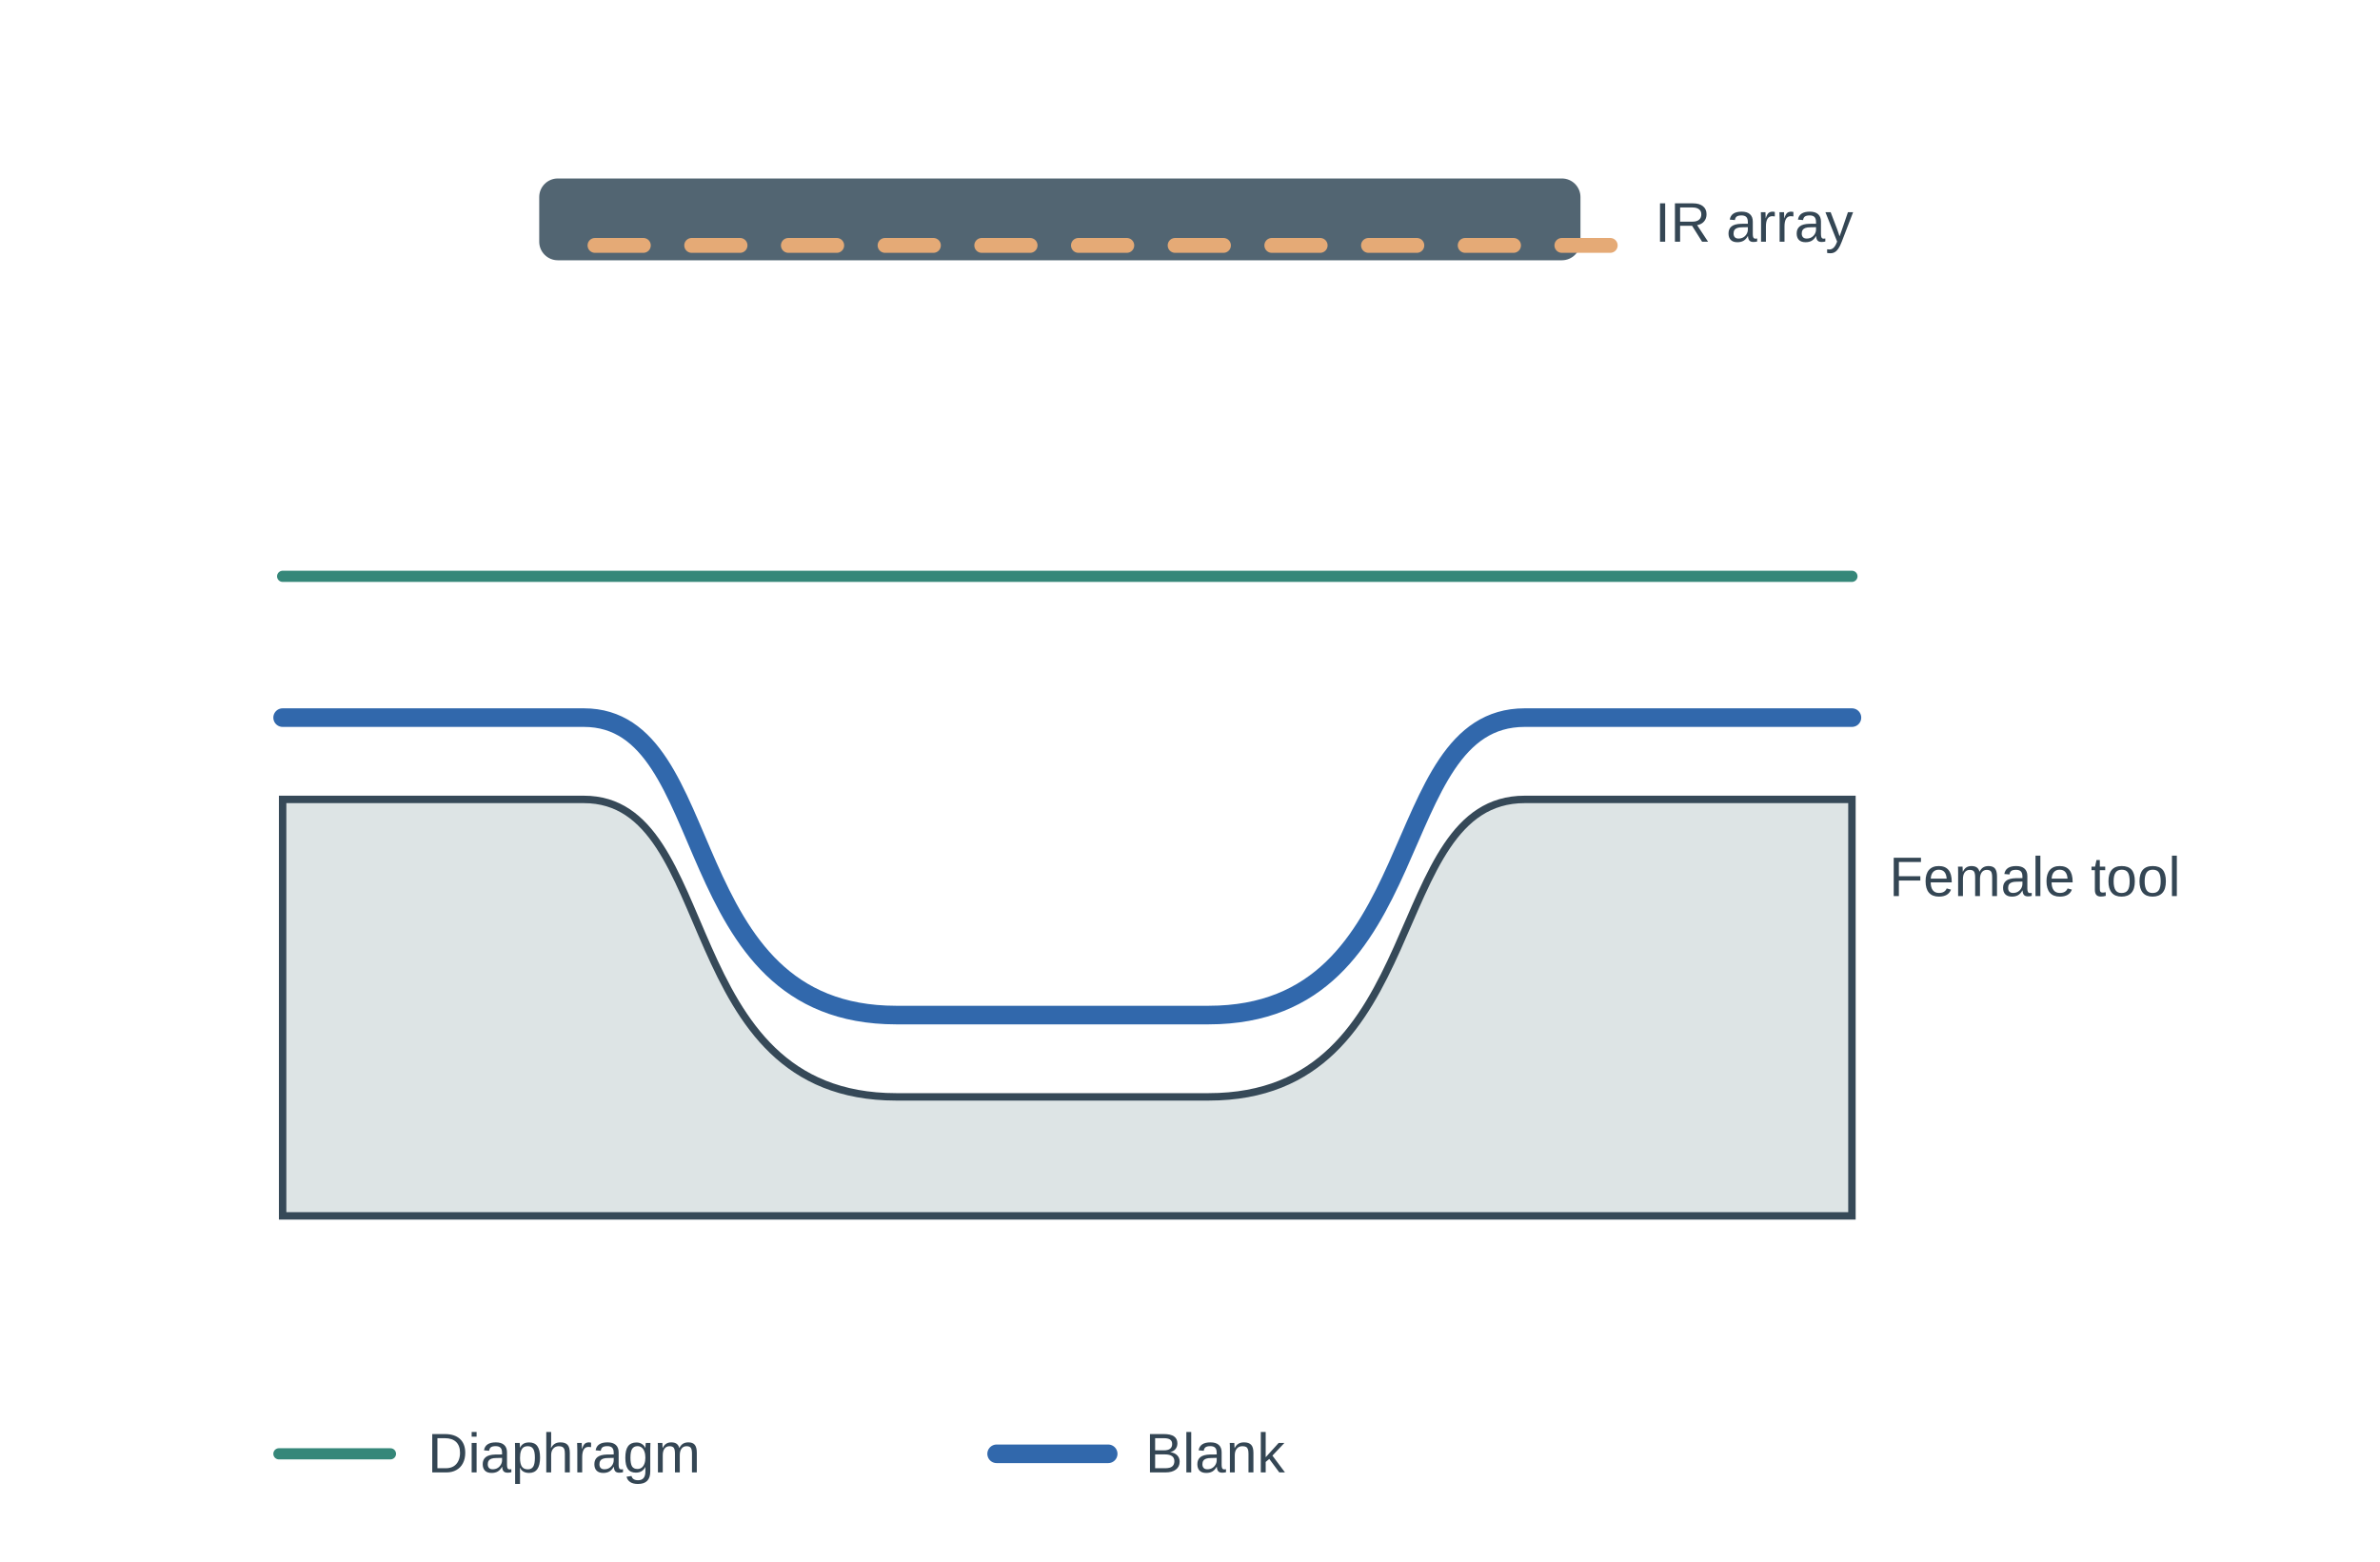
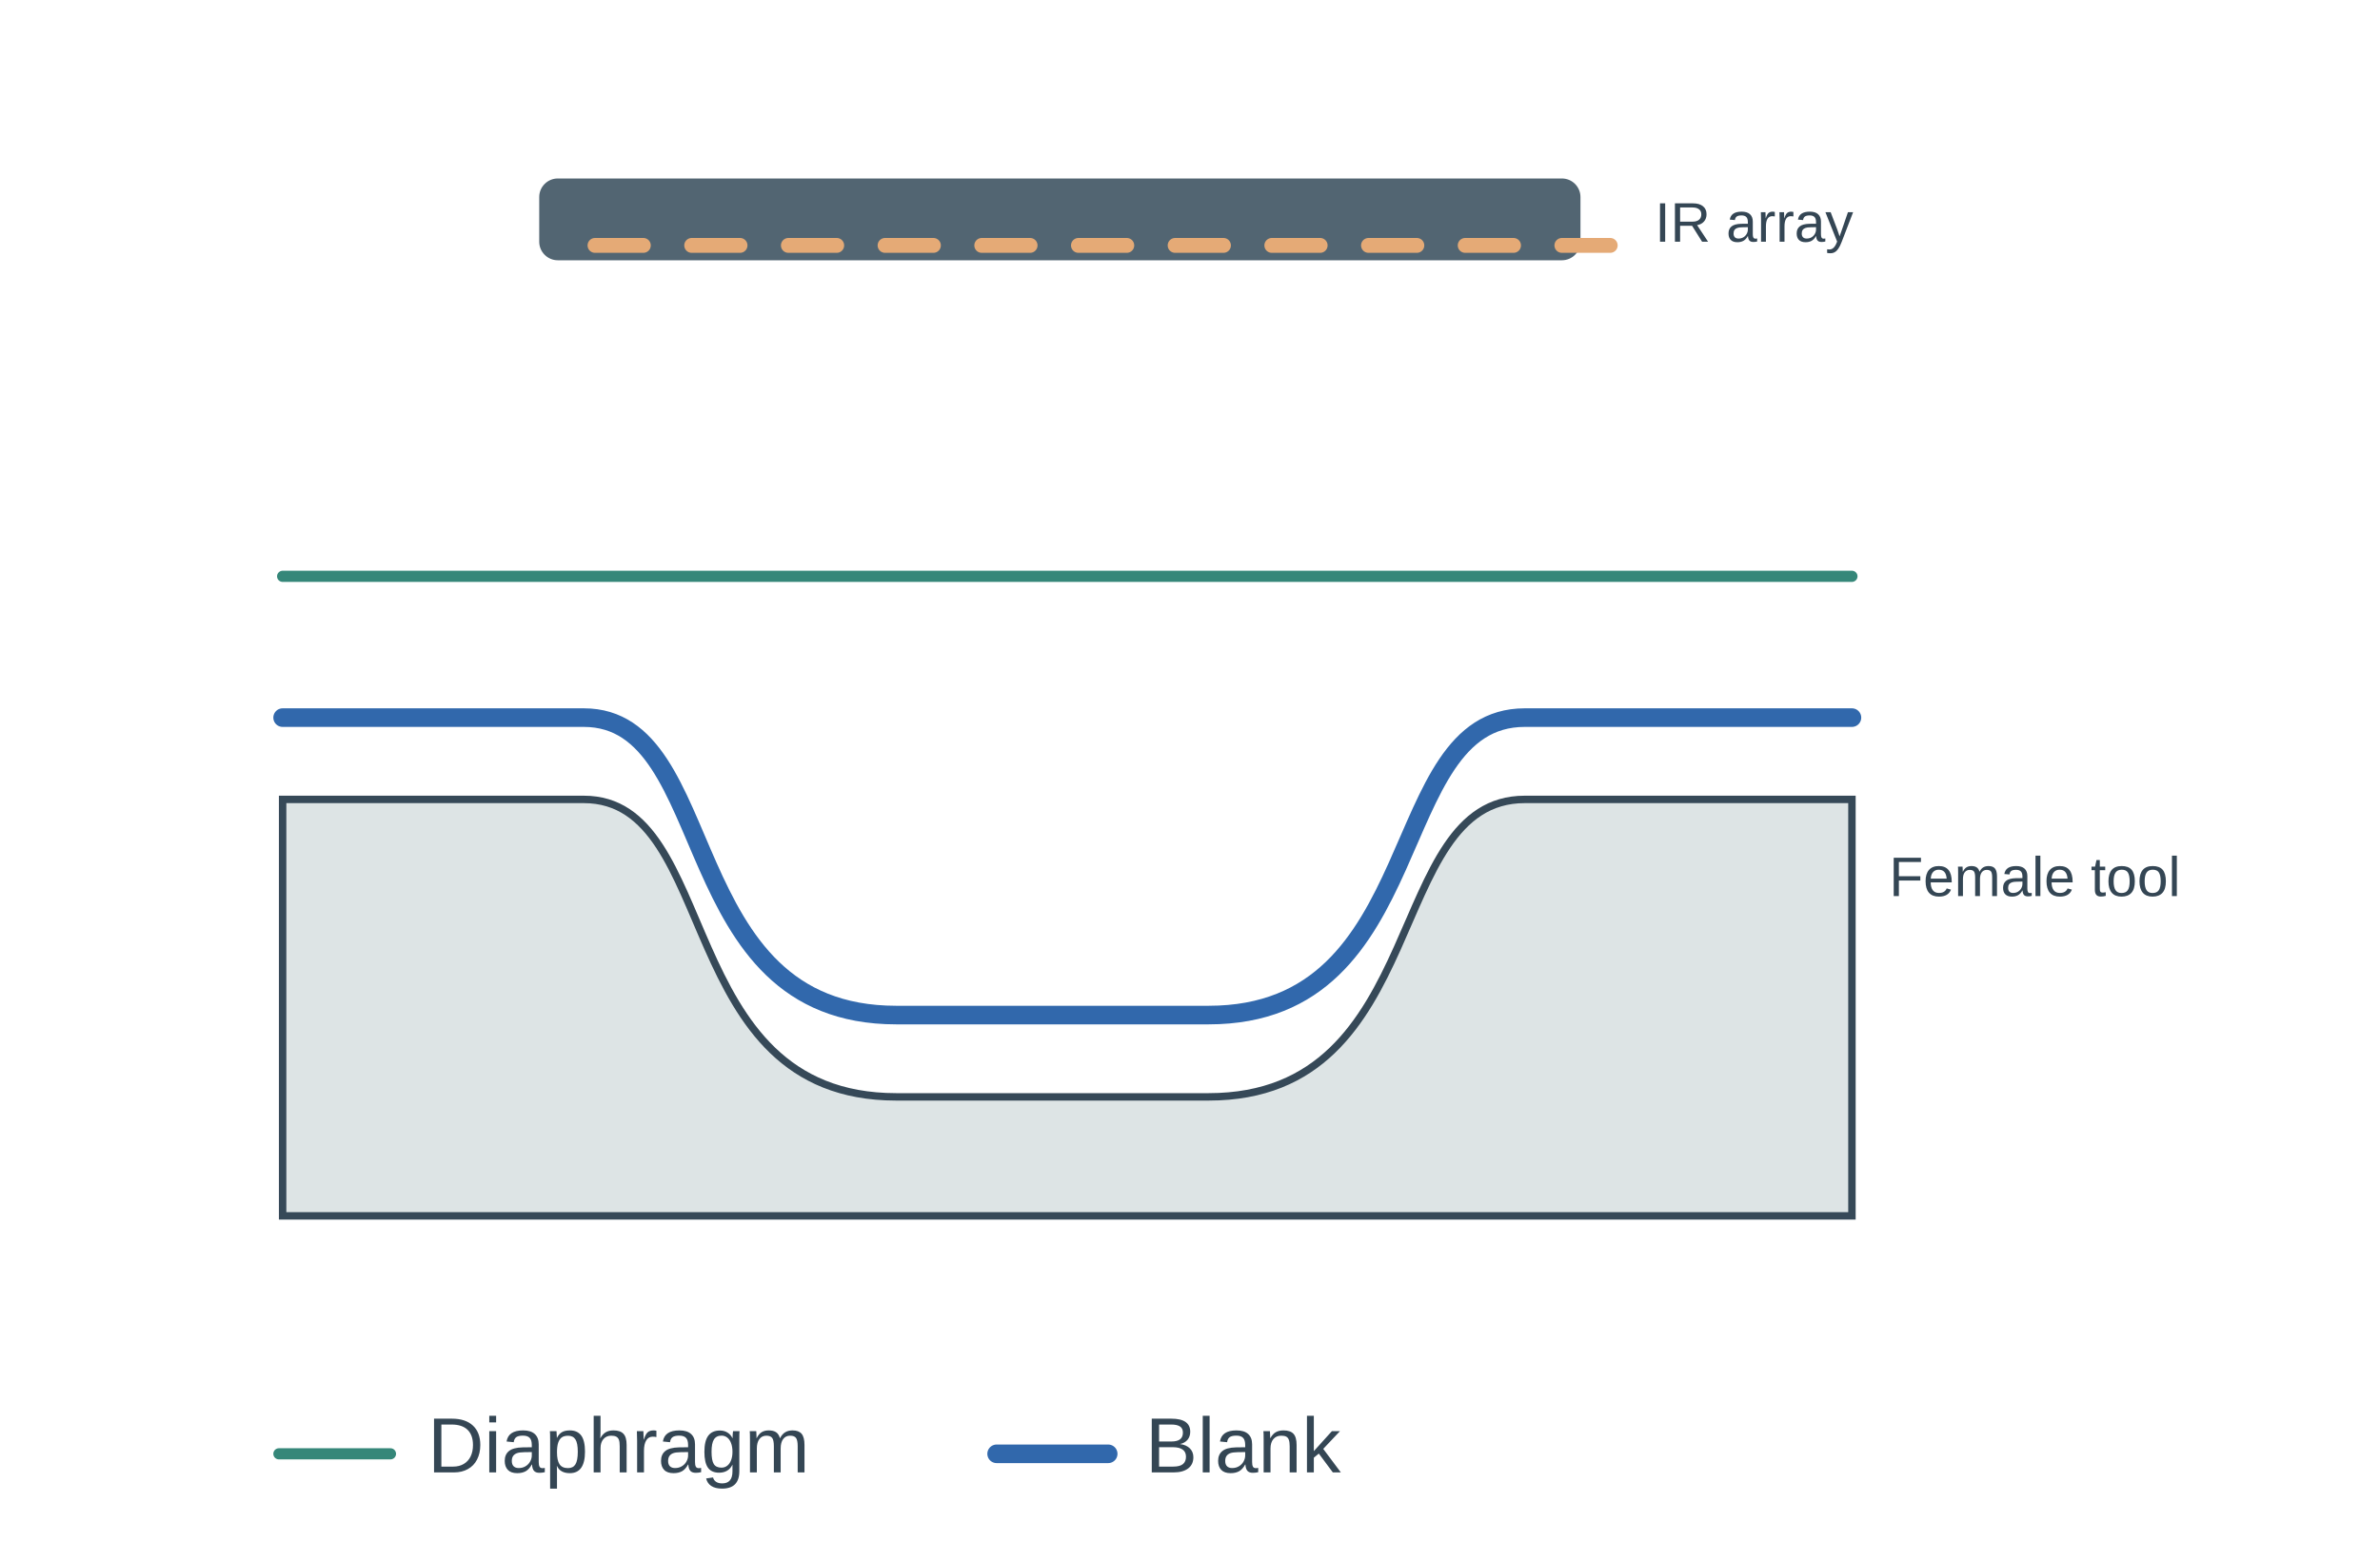
<svg xmlns="http://www.w3.org/2000/svg" viewBox="0 0 640 420">
  <rect x="145" y="48" width="280" height="22" rx="5" fill="#526572" />
  <path d="M160 66h13" fill="none" stroke="#e5aa76" stroke-width="4" stroke-linejoin="round" stroke-linecap="round" />
  <path d="M186 66h13" fill="none" stroke="#e5aa76" stroke-width="4" stroke-linejoin="round" stroke-linecap="round" />
  <path d="M212 66h13" fill="none" stroke="#e5aa76" stroke-width="4" stroke-linejoin="round" stroke-linecap="round" />
  <path d="M238 66h13" fill="none" stroke="#e5aa76" stroke-width="4" stroke-linejoin="round" stroke-linecap="round" />
  <path d="M264 66h13" fill="none" stroke="#e5aa76" stroke-width="4" stroke-linejoin="round" stroke-linecap="round" />
  <path d="M290 66h13" fill="none" stroke="#e5aa76" stroke-width="4" stroke-linejoin="round" stroke-linecap="round" />
  <path d="M316 66h13" fill="none" stroke="#e5aa76" stroke-width="4" stroke-linejoin="round" stroke-linecap="round" />
  <path d="M342 66h13" fill="none" stroke="#e5aa76" stroke-width="4" stroke-linejoin="round" stroke-linecap="round" />
  <path d="M368 66h13" fill="none" stroke="#e5aa76" stroke-width="4" stroke-linejoin="round" stroke-linecap="round" />
  <path d="M394 66h13" fill="none" stroke="#e5aa76" stroke-width="4" stroke-linejoin="round" stroke-linecap="round" />
  <path d="M420 66h13" fill="none" stroke="#e5aa76" stroke-width="4" stroke-linejoin="round" stroke-linecap="round" />
  <text x="445" y="65" font-family="Arial,sans-serif" font-size="15" fill="#344654">IR array</text>
  <path d="M76 215H157C194 215 181 295 241 295H325C385 295 372 215 410 215H498V327H76Z" fill="#dde4e5" stroke="#364958" stroke-width="2" />
  <text x="508" y="241" font-family="Arial,sans-serif" font-size="15" fill="#344654">Female tool</text>
  <g transform="translate(0 -22)">
    <path d="M76 215H157C194 215 181 295 241 295H325C385 295 372 215 410 215H498" fill="none" stroke="#3168ac" stroke-width="5" stroke-linejoin="round" stroke-linecap="round" />
  </g>
  <g transform="translate(0 -10)">
    <path d="M76 165H498" fill="none" stroke="#358779" stroke-width="3" stroke-linejoin="round" stroke-linecap="round" />
  </g>
  <path d="M75 391h30" fill="none" stroke="#358779" stroke-width="3" stroke-linejoin="round" stroke-linecap="round" />
-   <text x="115" y="396" font-family="Arial,sans-serif" font-size="15" fill="#344654">Diaphragm</text>
+   <text x="115" y="396" font-family="Arial,sans-serif" font-size="21" fill="#344654">Diaphragm</text>
  <path d="M268 391h30" fill="none" stroke="#3168ac" stroke-width="5" stroke-linejoin="round" stroke-linecap="round" />
-   <text x="308" y="396" font-family="Arial,sans-serif" font-size="15" fill="#344654">Blank</text>
+   <text x="308" y="396" font-family="Arial,sans-serif" font-size="21" fill="#344654">Blank</text>
</svg>
